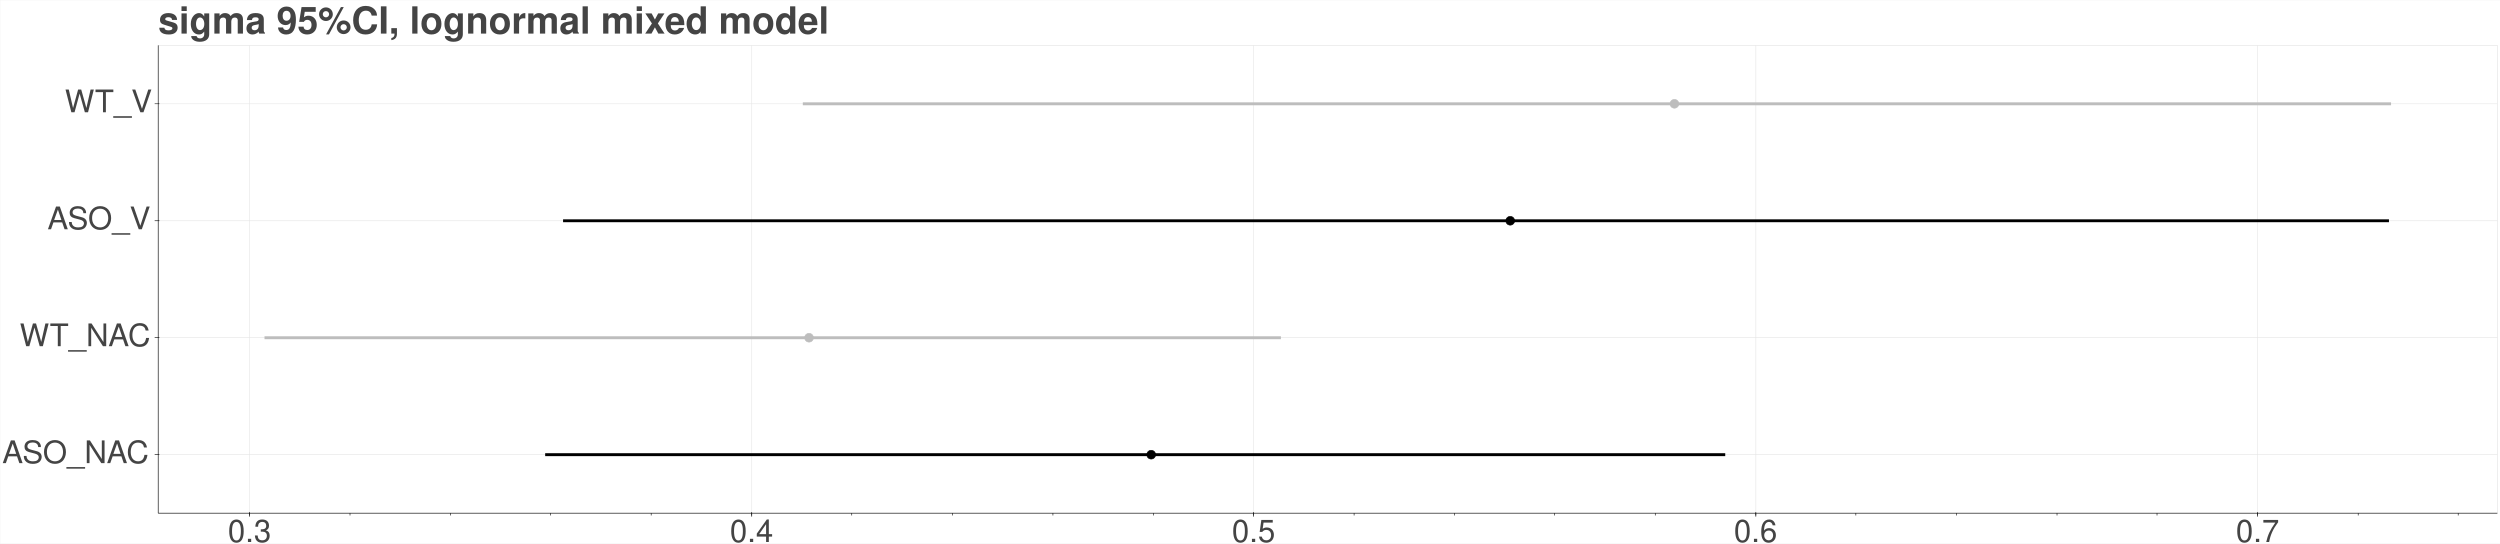
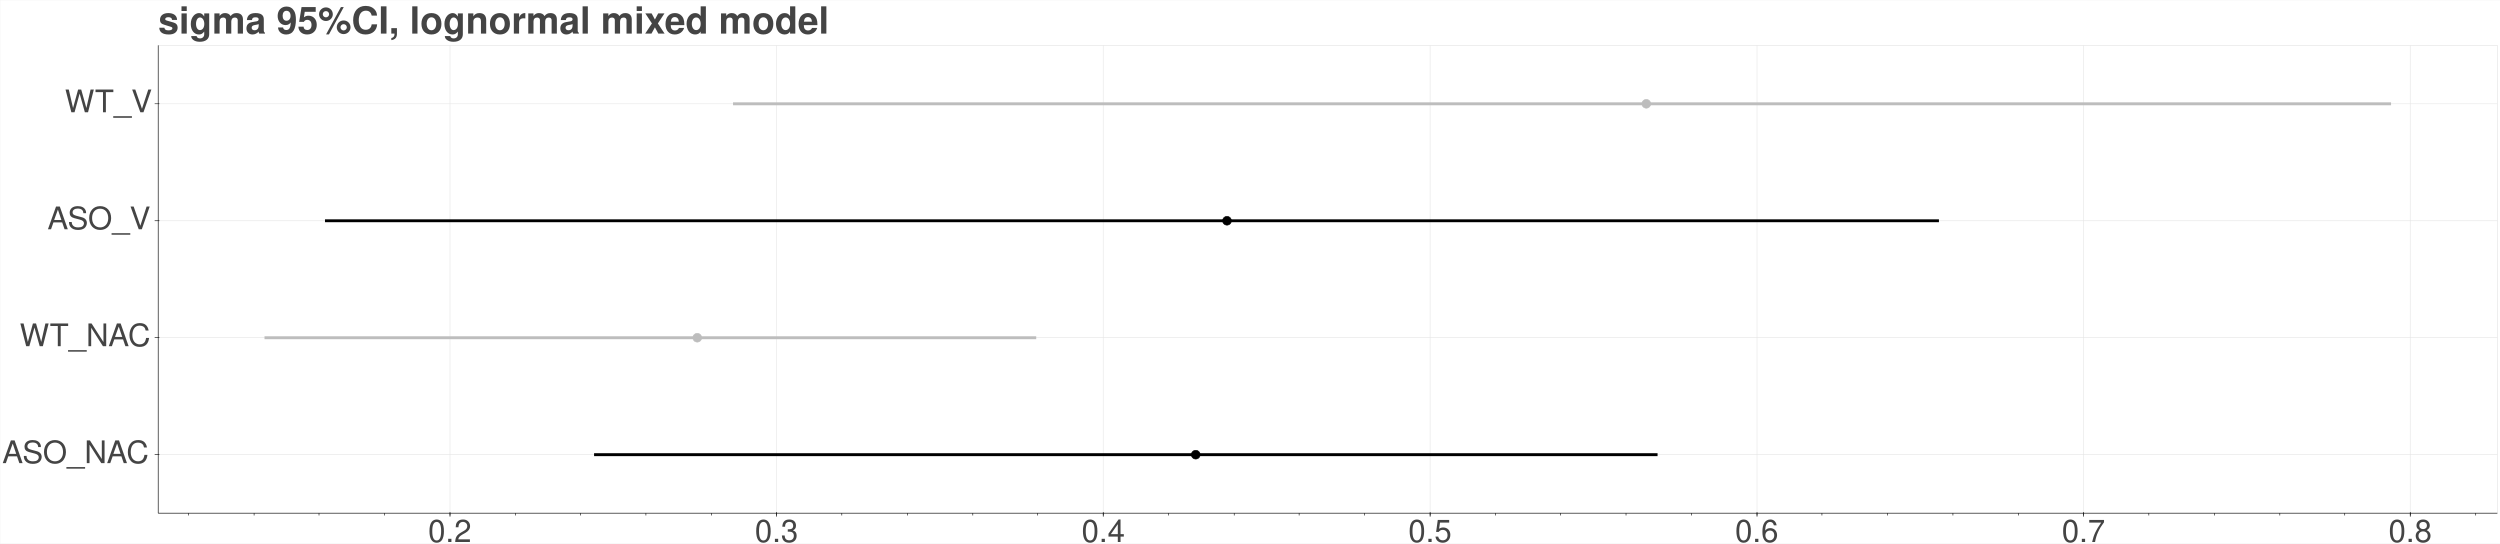
<svg xmlns="http://www.w3.org/2000/svg" version="1.1" width="4275" height="929">
  <defs>
-     <clipPath id="EpFLneLdolDn">
+     <clipPath id="TpaOwNsHmlfd">
      <path fill="none" stroke="none" d="M 0.5 0.5 L 4275.5 0.5 L 4275.5 929.5 L 0.5 929.5 L 0.5 0.5 Z M 270.5 77.5 L 4270.5 77.5 L 4270.5 877.5 L 270.5 877.5 L 270.5 77.5 Z" clip-rule="evenodd" />
    </clipPath>
-     <clipPath id="MRlqbddMsgWT">
+     <clipPath id="iJeGEqUVzdpd">
      <path fill="none" stroke="none" d="M 270.5 77.5 L 4270.5 77.5 L 4270.5 877.5 L 270.5 877.5 L 270.5 77.5 Z" />
    </clipPath>
-     <clipPath id="vMobTINcIGmK">
+     <clipPath id="HTAnRzJAcJpp">
      <path fill="none" stroke="none" d="M 270.5 77.5 L 4270.5 77.5 L 4270.5 877.5 L 270.5 877.5 L 270.5 77.5 Z" />
    </clipPath>
-     <clipPath id="qFkREJTbqsVq">
+     <clipPath id="RhxKeMkPkCAT">
      <path fill="none" stroke="none" d="M 270.5 77.5 L 4270.5 77.5 L 4270.5 877.5 L 270.5 877.5 L 270.5 77.5 Z" />
    </clipPath>
-     <clipPath id="VATDasnSttRT">
+     <clipPath id="aOiBAROHokal">
      <path fill="none" stroke="none" d="M 270.5 77.5 L 4270.5 77.5 L 4270.5 877.5 L 270.5 877.5 L 270.5 77.5 Z" />
    </clipPath>
-     <clipPath id="PsiTylGErGlw">
+     <clipPath id="CZZnZTbQTvvX">
      <path fill="none" stroke="none" d="M 270.5 77.5 L 4270.5 77.5 L 4270.5 877.5 L 270.5 877.5 L 270.5 77.5 Z" />
    </clipPath>
-     <clipPath id="ETcHFNviBDRW">
+     <clipPath id="bOEhCqFvsMOB">
      <path fill="none" stroke="none" d="M 270.5 77.5 L 4270.5 77.5 L 4270.5 877.5 L 270.5 877.5 L 270.5 77.5 Z" />
    </clipPath>
-     <clipPath id="FvLRWiATcOoB">
+     <clipPath id="iOIroygXJPeG">
      <path fill="none" stroke="none" d="M 270.5 77.5 L 4270.5 77.5 L 4270.5 877.5 L 270.5 877.5 L 270.5 77.5 Z" />
    </clipPath>
-     <clipPath id="gkKXNADhBpNU">
+     <clipPath id="RqWgiMTLIgEK">
      <path fill="none" stroke="none" d="M 270.5 77.5 L 4270.5 77.5 L 4270.5 877.5 L 270.5 877.5 L 270.5 77.5 Z" />
    </clipPath>
-     <clipPath id="moTKcFQavxMU">
+     <clipPath id="BkRloVyMGUkX">
      <path fill="none" stroke="none" d="M 270.5 77.5 L 4270.5 77.5 L 4270.5 877.5 L 270.5 877.5 L 270.5 77.5 Z" />
    </clipPath>
-     <clipPath id="KcVXvVsNuurZ">
+     <clipPath id="bZNHUthaxgwH">
      <path fill="none" stroke="none" d="M 270.5 77.5 L 4270.5 77.5 L 4270.5 877.5 L 270.5 877.5 L 270.5 77.5 Z" />
    </clipPath>
-     <clipPath id="OwlgiTWviySA">
+     <clipPath id="AaivacMxcVnW">
      <path fill="none" stroke="none" d="M 270.5 77.5 L 4270.5 77.5 L 4270.5 877.5 L 270.5 877.5 L 270.5 77.5 Z" />
    </clipPath>
  </defs>
-   <path fill="rgb(255,255,255)" stroke="none" paint-order="stroke" d="M 0.5 0.5 L 4275.5 0.5 L 4275.5 929.5 L 0.5 929.5 L 0.5 0.5 Z" fill-opacity="1" clip-path="url(#EpFLneLdolDn)" />
-   <path fill="rgb(255,255,255)" stroke="none" paint-order="stroke" d="M 270.5 77.5 L 4270.5 77.5 L 4270.5 877.5 L 270.5 877.5 L 270.5 77.5 Z" fill-opacity="1" />
-   <path fill="none" stroke="rgb(229,229,229)" paint-order="fill" d="M 270.5 77.5 L 4270.5 77.5 L 4270.5 877.5 L 270.5 877.5 L 270.5 77.5 Z" stroke-opacity="1" stroke-linejoin="bevel" stroke-miterlimit="10" />
-   <path fill="none" stroke="rgb(229,229,229)" paint-order="fill" d="M 426.5 877.5 L 426.5 77.5 M 1285.5 877.5 L 1285.5 77.5 M 2143.5 877.5 L 2143.5 77.5 M 3002.5 877.5 L 3002.5 77.5 M 3860.5 877.5 L 3860.5 77.5" stroke-opacity="1" stroke-linejoin="bevel" stroke-miterlimit="10" clip-path="url(#MRlqbddMsgWT)" />
-   <path fill="none" stroke="rgb(229,229,229)" paint-order="fill" d="M 270.5 777.5 L 4270.5 777.5 M 270.5 577.5 L 4270.5 577.5 M 270.5 377.5 L 4270.5 377.5 M 270.5 177.5 L 4270.5 177.5" stroke-opacity="1" stroke-linejoin="bevel" stroke-miterlimit="10" clip-path="url(#vMobTINcIGmK)" />
-   <path fill="rgb(189,189,189)" stroke="rgb(189,189,189)" paint-order="fill" d="M 2870.791 177.5 A 7.5 7.5 0 0 1 2855.791 177.5 A 7.5 7.5 0 0 1 2870.791 177.5" fill-opacity="1" clip-path="url(#qFkREJTbqsVq)" stroke-opacity="1" stroke-linejoin="bevel" stroke-miterlimit="10" />
-   <path fill="none" stroke="rgb(189,189,189)" paint-order="fill" d="M 1372.83 177.5 L 4088.682 177.5" stroke-opacity="1" stroke-linejoin="bevel" stroke-miterlimit="10" stroke-width="5" clip-path="url(#VATDasnSttRT)" />
-   <path fill="rgb(0,0,0)" stroke="rgb(0,0,0)" paint-order="fill" d="M 2589.994 377.5 A 7.5 7.5 0 0 1 2574.994 377.5 A 7.5 7.5 0 0 1 2589.994 377.5" fill-opacity="1" clip-path="url(#PsiTylGErGlw)" stroke-opacity="1" stroke-linejoin="bevel" stroke-miterlimit="10" />
-   <path fill="none" stroke="rgb(0,0,0)" paint-order="fill" d="M 962.834 377.5 L 4085.118 377.5" stroke-opacity="1" stroke-linejoin="bevel" stroke-miterlimit="10" stroke-width="5" clip-path="url(#ETcHFNviBDRW)" />
-   <path fill="rgb(189,189,189)" stroke="rgb(189,189,189)" paint-order="fill" d="M 1390.96 577.5 A 7.5 7.5 0 0 1 1375.96 577.5 A 7.5 7.5 0 0 1 1390.96 577.5" fill-opacity="1" clip-path="url(#FvLRWiATcOoB)" stroke-opacity="1" stroke-linejoin="bevel" stroke-miterlimit="10" />
-   <path fill="none" stroke="rgb(189,189,189)" paint-order="fill" d="M 452.318 577.5 L 2190.365 577.5" stroke-opacity="1" stroke-linejoin="bevel" stroke-miterlimit="10" stroke-width="5" clip-path="url(#gkKXNADhBpNU)" />
-   <path fill="rgb(0,0,0)" stroke="rgb(0,0,0)" paint-order="fill" d="M 1976.05 777.5 A 7.5 7.5 0 0 1 1961.05 777.5 A 7.5 7.5 0 0 1 1976.05 777.5" fill-opacity="1" clip-path="url(#moTKcFQavxMU)" stroke-opacity="1" stroke-linejoin="bevel" stroke-miterlimit="10" />
-   <path fill="none" stroke="rgb(0,0,0)" paint-order="fill" d="M 932.237 777.5 L 2950.148 777.5" stroke-opacity="1" stroke-linejoin="bevel" stroke-miterlimit="10" stroke-width="5" clip-path="url(#KcVXvVsNuurZ)" />
-   <path fill="none" stroke="rgb(0,0,0)" paint-order="fill" d="M 270.5 877.5 L 4270.5 877.5" stroke-opacity="1" stroke-linejoin="bevel" stroke-miterlimit="10" />
-   <path fill="none" stroke="rgb(0,0,0)" paint-order="fill" d="M 426.5 883.5 L 426.5 875.5 M 1285.5 883.5 L 1285.5 875.5 M 2143.5 883.5 L 2143.5 875.5 M 3002.5 883.5 L 3002.5 875.5 M 3860.5 883.5 L 3860.5 875.5" stroke-opacity="1" stroke-linejoin="bevel" stroke-miterlimit="10" />
-   <path fill="none" stroke="rgb(0,0,0)" paint-order="fill" d="M 426.5 881.5 L 426.5 877.5 M 598.5 881.5 L 598.5 877.5 M 770.5 881.5 L 770.5 877.5 M 941.5 881.5 L 941.5 877.5 M 1113.5 881.5 L 1113.5 877.5 M 1285.5 881.5 L 1285.5 877.5 M 1456.5 881.5 L 1456.5 877.5 M 1628.5 881.5 L 1628.5 877.5 M 1800.5 881.5 L 1800.5 877.5 M 1972.5 881.5 L 1972.5 877.5 M 2143.5 881.5 L 2143.5 877.5 M 2315.5 881.5 L 2315.5 877.5 M 2487.5 881.5 L 2487.5 877.5 M 2658.5 881.5 L 2658.5 877.5 M 2830.5 881.5 L 2830.5 877.5 M 3002.5 881.5 L 3002.5 877.5 M 3173.5 881.5 L 3173.5 877.5 M 3345.5 881.5 L 3345.5 877.5 M 3517.5 881.5 L 3517.5 877.5 M 3688.5 881.5 L 3688.5 877.5 M 3860.5 881.5 L 3860.5 877.5 M 4032.5 881.5 L 4032.5 877.5 M 4203.5 881.5 L 4203.5 877.5" stroke-opacity="1" stroke-linejoin="bevel" stroke-miterlimit="10" />
-   <text fill="rgb(68,68,68)" stroke="none" font-family="helvetica" font-size="40pt" font-style="normal" font-weight="normal" text-decoration="normal" x="389.17" y="926.375" text-anchor="start" dominant-baseline="alphabetic" transform="matrix(1, 0, 0, 1, 0.5, 0.5)" fill-opacity="1">0.3</text>
-   <text fill="none" stroke="rgb(0,0,0)" font-family="helvetica" font-size="40pt" font-style="normal" font-weight="normal" text-decoration="normal" x="389.17" y="926.375" text-anchor="start" dominant-baseline="alphabetic" transform="matrix(1, 0, 0, 1, 0.5, 0.5)" stroke-opacity="0" stroke-linejoin="bevel" stroke-miterlimit="10">0.3</text>
-   <text fill="rgb(68,68,68)" stroke="none" font-family="helvetica" font-size="40pt" font-style="normal" font-weight="normal" text-decoration="normal" x="1247.598" y="926.375" text-anchor="start" dominant-baseline="alphabetic" transform="matrix(1, 0, 0, 1, 0.5, 0.5)" fill-opacity="1">0.4</text>
-   <text fill="none" stroke="rgb(0,0,0)" font-family="helvetica" font-size="40pt" font-style="normal" font-weight="normal" text-decoration="normal" x="1247.598" y="926.375" text-anchor="start" dominant-baseline="alphabetic" transform="matrix(1, 0, 0, 1, 0.5, 0.5)" stroke-opacity="0" stroke-linejoin="bevel" stroke-miterlimit="10">0.4</text>
-   <text fill="rgb(68,68,68)" stroke="none" font-family="helvetica" font-size="40pt" font-style="normal" font-weight="normal" text-decoration="normal" x="2106.026" y="926.375" text-anchor="start" dominant-baseline="alphabetic" transform="matrix(1, 0, 0, 1, 0.5, 0.5)" fill-opacity="1">0.5</text>
-   <text fill="none" stroke="rgb(0,0,0)" font-family="helvetica" font-size="40pt" font-style="normal" font-weight="normal" text-decoration="normal" x="2106.026" y="926.375" text-anchor="start" dominant-baseline="alphabetic" transform="matrix(1, 0, 0, 1, 0.5, 0.5)" stroke-opacity="0" stroke-linejoin="bevel" stroke-miterlimit="10">0.5</text>
-   <text fill="rgb(68,68,68)" stroke="none" font-family="helvetica" font-size="40pt" font-style="normal" font-weight="normal" text-decoration="normal" x="2964.454" y="926.375" text-anchor="start" dominant-baseline="alphabetic" transform="matrix(1, 0, 0, 1, 0.5, 0.5)" fill-opacity="1">0.6</text>
-   <text fill="none" stroke="rgb(0,0,0)" font-family="helvetica" font-size="40pt" font-style="normal" font-weight="normal" text-decoration="normal" x="2964.454" y="926.375" text-anchor="start" dominant-baseline="alphabetic" transform="matrix(1, 0, 0, 1, 0.5, 0.5)" stroke-opacity="0" stroke-linejoin="bevel" stroke-miterlimit="10">0.6</text>
-   <text fill="rgb(68,68,68)" stroke="none" font-family="helvetica" font-size="40pt" font-style="normal" font-weight="normal" text-decoration="normal" x="3822.882" y="926.375" text-anchor="start" dominant-baseline="alphabetic" transform="matrix(1, 0, 0, 1, 0.5, 0.5)" fill-opacity="1">0.7</text>
-   <text fill="none" stroke="rgb(0,0,0)" font-family="helvetica" font-size="40pt" font-style="normal" font-weight="normal" text-decoration="normal" x="3822.882" y="926.375" text-anchor="start" dominant-baseline="alphabetic" transform="matrix(1, 0, 0, 1, 0.5, 0.5)" stroke-opacity="0" stroke-linejoin="bevel" stroke-miterlimit="10">0.7</text>
-   <path fill="none" stroke="rgb(0,0,0)" paint-order="fill" d="M 270.5 877.5 L 270.5 77.5" stroke-opacity="1" stroke-linejoin="bevel" stroke-miterlimit="10" />
-   <path fill="none" stroke="rgb(0,0,0)" paint-order="fill" d="M 264.5 777.5 L 272.5 777.5 M 264.5 577.5 L 272.5 577.5 M 264.5 377.5 L 272.5 377.5 M 264.5 177.5 L 272.5 177.5" stroke-opacity="1" stroke-linejoin="bevel" stroke-miterlimit="10" />
-   <path fill="none" stroke="rgb(0,0,0)" paint-order="fill" d="" stroke-opacity="1" stroke-linejoin="bevel" stroke-miterlimit="10" />
-   <text fill="rgb(68,68,68)" stroke="none" font-family="helvetica" font-size="40pt" font-style="normal" font-weight="normal" text-decoration="normal" x="3.317" y="791.5" text-anchor="start" dominant-baseline="alphabetic" transform="matrix(1, 0, 0, 1, 0.5, 0.5)" fill-opacity="1">ASO_NAC</text>
+   <path fill="#ffffff" stroke="none" paint-order="stroke" d="M 0.5 0.5 L 4275.5 0.5 L 4275.5 929.5 L 0.5 929.5 L 0.5 0.5 Z" clip-path="url(#TpaOwNsHmlfd)" />
+   <path fill="#ffffff" stroke="none" paint-order="stroke" d="M 270.5 77.5 L 4270.5 77.5 L 4270.5 877.5 L 270.5 877.5 L 270.5 77.5 Z" />
+   <path fill="none" stroke="#e5e5e5" paint-order="fill" d="M 270.5 77.5 L 4270.5 77.5 L 4270.5 877.5 L 270.5 877.5 L 270.5 77.5 Z" stroke-linejoin="bevel" stroke-miterlimit="10" />
+   <path fill="none" stroke="#e5e5e5" paint-order="fill" d="M 769.5 877.5 L 769.5 77.5 M 1327.5 877.5 L 1327.5 77.5 M 1886.5 877.5 L 1886.5 77.5 M 2445.5 877.5 L 2445.5 77.5 M 3004.5 877.5 L 3004.5 77.5 M 3562.5 877.5 L 3562.5 77.5 M 4121.5 877.5 L 4121.5 77.5" stroke-linejoin="bevel" stroke-miterlimit="10" clip-path="url(#iJeGEqUVzdpd)" />
+   <path fill="none" stroke="#e5e5e5" paint-order="fill" d="M 270.5 777.5 L 4270.5 777.5 M 270.5 577.5 L 4270.5 577.5 M 270.5 377.5 L 4270.5 377.5 M 270.5 177.5 L 4270.5 177.5" stroke-linejoin="bevel" stroke-miterlimit="10" clip-path="url(#HTAnRzJAcJpp)" />
+   <path fill="rgb(189,189,189)" stroke="rgb(189,189,189)" paint-order="fill" d="M 2822.677 177.5 A 7.5 7.5 0 0 1 2807.677 177.5 A 7.5 7.5 0 0 1 2822.677 177.5" fill-opacity="1" clip-path="url(#RhxKeMkPkCAT)" stroke-opacity="1" stroke-linejoin="bevel" stroke-miterlimit="10" />
+   <path fill="none" stroke="#bdbdbd" paint-order="fill" d="M 1253.469 177.5 L 4088.682 177.5" stroke-linejoin="bevel" stroke-miterlimit="10" stroke-width="5" clip-path="url(#aOiBAROHokal)" />
+   <path fill="rgb(0,0,0)" stroke="rgb(0,0,0)" paint-order="fill" d="M 2105.666 377.5 A 7.5 7.5 0 0 1 2090.666 377.5 A 7.5 7.5 0 0 1 2105.666 377.5" fill-opacity="1" clip-path="url(#CZZnZTbQTvvX)" stroke-opacity="1" stroke-linejoin="bevel" stroke-miterlimit="10" />
+   <path fill="none" stroke="#000000" paint-order="fill" d="M 555.724 377.5 L 3315.573 377.5" stroke-linejoin="bevel" stroke-miterlimit="10" stroke-width="5" clip-path="url(#bOEhCqFvsMOB)" />
+   <path fill="rgb(189,189,189)" stroke="rgb(189,189,189)" paint-order="fill" d="M 1199.828 577.5 A 7.5 7.5 0 0 1 1184.828 577.5 A 7.5 7.5 0 0 1 1199.828 577.5" fill-opacity="1" clip-path="url(#iOIroygXJPeG)" stroke-opacity="1" stroke-linejoin="bevel" stroke-miterlimit="10" />
+   <path fill="none" stroke="#bdbdbd" paint-order="fill" d="M 452.318 577.5 L 1771.926 577.5" stroke-linejoin="bevel" stroke-miterlimit="10" stroke-width="5" clip-path="url(#RqWgiMTLIgEK)" />
+   <path fill="rgb(0,0,0)" stroke="rgb(0,0,0)" paint-order="fill" d="M 2052.209 777.5 A 7.5 7.5 0 0 1 2037.209 777.5 A 7.5 7.5 0 0 1 2052.209 777.5" fill-opacity="1" clip-path="url(#BkRloVyMGUkX)" stroke-opacity="1" stroke-linejoin="bevel" stroke-miterlimit="10" />
+   <path fill="none" stroke="#000000" paint-order="fill" d="M 1015.868 777.5 L 2834.432 777.5" stroke-linejoin="bevel" stroke-miterlimit="10" stroke-width="5" clip-path="url(#bZNHUthaxgwH)" />
+   <path fill="none" stroke="black" paint-order="fill" d="M 270.5 877.5 L 4270.5 877.5" stroke-linejoin="bevel" stroke-miterlimit="10" />
+   <path fill="none" stroke="black" paint-order="fill" d="M 769.5 883.5 L 769.5 875.5 M 1327.5 883.5 L 1327.5 875.5 M 1886.5 883.5 L 1886.5 875.5 M 2445.5 883.5 L 2445.5 875.5 M 3004.5 883.5 L 3004.5 875.5 M 3562.5 883.5 L 3562.5 875.5 M 4121.5 883.5 L 4121.5 875.5" stroke-linejoin="bevel" stroke-miterlimit="10" />
+   <path fill="none" stroke="black" paint-order="fill" d="M 657.5 881.5 L 657.5 877.5 M 545.5 881.5 L 545.5 877.5 M 434.5 881.5 L 434.5 877.5 M 322.5 881.5 L 322.5 877.5 M 769.5 881.5 L 769.5 877.5 M 881.5 881.5 L 881.5 877.5 M 992.5 881.5 L 992.5 877.5 M 1104.5 881.5 L 1104.5 877.5 M 1216.5 881.5 L 1216.5 877.5 M 1327.5 881.5 L 1327.5 877.5 M 1439.5 881.5 L 1439.5 877.5 M 1551.5 881.5 L 1551.5 877.5 M 1663.5 881.5 L 1663.5 877.5 M 1774.5 881.5 L 1774.5 877.5 M 1886.5 881.5 L 1886.5 877.5 M 1998.5 881.5 L 1998.5 877.5 M 2110.5 881.5 L 2110.5 877.5 M 2221.5 881.5 L 2221.5 877.5 M 2333.5 881.5 L 2333.5 877.5 M 2445.5 881.5 L 2445.5 877.5 M 2557.5 881.5 L 2557.5 877.5 M 2668.5 881.5 L 2668.5 877.5 M 2780.5 881.5 L 2780.5 877.5 M 2892.5 881.5 L 2892.5 877.5 M 3004.5 881.5 L 3004.5 877.5 M 3115.5 881.5 L 3115.5 877.5 M 3227.5 881.5 L 3227.5 877.5 M 3339.5 881.5 L 3339.5 877.5 M 3451.5 881.5 L 3451.5 877.5 M 3562.5 881.5 L 3562.5 877.5 M 3674.5 881.5 L 3674.5 877.5 M 3786.5 881.5 L 3786.5 877.5 M 3898.5 881.5 L 3898.5 877.5 M 4009.5 881.5 L 4009.5 877.5 M 4121.5 881.5 L 4121.5 877.5 M 4233.5 881.5 L 4233.5 877.5" stroke-linejoin="bevel" stroke-miterlimit="10" />
+   <text fill="#444444" stroke="none" font-family="helvetica" font-size="40pt" font-style="normal" font-weight="normal" text-decoration="normal" x="731.589" y="926.375" text-anchor="start" dominant-baseline="alphabetic" transform="matrix(1, 0, 0, 1, 0.5, 0.5)">0.2</text>
+   <text fill="none" stroke="rgb(0,0,0)" font-family="helvetica" font-size="40pt" font-style="normal" font-weight="normal" text-decoration="normal" x="731.589" y="926.375" text-anchor="start" dominant-baseline="alphabetic" transform="matrix(1, 0, 0, 1, 0.5, 0.5)" stroke-opacity="0" stroke-linejoin="bevel" stroke-miterlimit="10">0.2</text>
+   <text fill="#444444" stroke="none" font-family="helvetica" font-size="40pt" font-style="normal" font-weight="normal" text-decoration="normal" x="1290.305" y="926.375" text-anchor="start" dominant-baseline="alphabetic" transform="matrix(1, 0, 0, 1, 0.5, 0.5)">0.3</text>
+   <text fill="none" stroke="rgb(0,0,0)" font-family="helvetica" font-size="40pt" font-style="normal" font-weight="normal" text-decoration="normal" x="1290.305" y="926.375" text-anchor="start" dominant-baseline="alphabetic" transform="matrix(1, 0, 0, 1, 0.5, 0.5)" stroke-opacity="0" stroke-linejoin="bevel" stroke-miterlimit="10">0.3</text>
+   <text fill="#444444" stroke="none" font-family="helvetica" font-size="40pt" font-style="normal" font-weight="normal" text-decoration="normal" x="1849.021" y="926.375" text-anchor="start" dominant-baseline="alphabetic" transform="matrix(1, 0, 0, 1, 0.5, 0.5)">0.4</text>
+   <text fill="none" stroke="rgb(0,0,0)" font-family="helvetica" font-size="40pt" font-style="normal" font-weight="normal" text-decoration="normal" x="1849.021" y="926.375" text-anchor="start" dominant-baseline="alphabetic" transform="matrix(1, 0, 0, 1, 0.5, 0.5)" stroke-opacity="0" stroke-linejoin="bevel" stroke-miterlimit="10">0.4</text>
+   <text fill="#444444" stroke="none" font-family="helvetica" font-size="40pt" font-style="normal" font-weight="normal" text-decoration="normal" x="2407.736" y="926.375" text-anchor="start" dominant-baseline="alphabetic" transform="matrix(1, 0, 0, 1, 0.5, 0.5)">0.5</text>
+   <text fill="none" stroke="rgb(0,0,0)" font-family="helvetica" font-size="40pt" font-style="normal" font-weight="normal" text-decoration="normal" x="2407.736" y="926.375" text-anchor="start" dominant-baseline="alphabetic" transform="matrix(1, 0, 0, 1, 0.5, 0.5)" stroke-opacity="0" stroke-linejoin="bevel" stroke-miterlimit="10">0.5</text>
+   <text fill="#444444" stroke="none" font-family="helvetica" font-size="40pt" font-style="normal" font-weight="normal" text-decoration="normal" x="2966.452" y="926.375" text-anchor="start" dominant-baseline="alphabetic" transform="matrix(1, 0, 0, 1, 0.5, 0.5)">0.6</text>
+   <text fill="none" stroke="rgb(0,0,0)" font-family="helvetica" font-size="40pt" font-style="normal" font-weight="normal" text-decoration="normal" x="2966.452" y="926.375" text-anchor="start" dominant-baseline="alphabetic" transform="matrix(1, 0, 0, 1, 0.5, 0.5)" stroke-opacity="0" stroke-linejoin="bevel" stroke-miterlimit="10">0.6</text>
+   <text fill="#444444" stroke="none" font-family="helvetica" font-size="40pt" font-style="normal" font-weight="normal" text-decoration="normal" x="3525.168" y="926.375" text-anchor="start" dominant-baseline="alphabetic" transform="matrix(1, 0, 0, 1, 0.5, 0.5)">0.7</text>
+   <text fill="none" stroke="rgb(0,0,0)" font-family="helvetica" font-size="40pt" font-style="normal" font-weight="normal" text-decoration="normal" x="3525.168" y="926.375" text-anchor="start" dominant-baseline="alphabetic" transform="matrix(1, 0, 0, 1, 0.5, 0.5)" stroke-opacity="0" stroke-linejoin="bevel" stroke-miterlimit="10">0.7</text>
+   <text fill="#444444" stroke="none" font-family="helvetica" font-size="40pt" font-style="normal" font-weight="normal" text-decoration="normal" x="4083.884" y="926.375" text-anchor="start" dominant-baseline="alphabetic" transform="matrix(1, 0, 0, 1, 0.5, 0.5)">0.8</text>
+   <text fill="none" stroke="rgb(0,0,0)" font-family="helvetica" font-size="40pt" font-style="normal" font-weight="normal" text-decoration="normal" x="4083.884" y="926.375" text-anchor="start" dominant-baseline="alphabetic" transform="matrix(1, 0, 0, 1, 0.5, 0.5)" stroke-opacity="0" stroke-linejoin="bevel" stroke-miterlimit="10">0.8</text>
+   <path fill="none" stroke="black" paint-order="fill" d="M 270.5 877.5 L 270.5 77.5" stroke-linejoin="bevel" stroke-miterlimit="10" />
+   <path fill="none" stroke="black" paint-order="fill" d="M 264.5 777.5 L 272.5 777.5 M 264.5 577.5 L 272.5 577.5 M 264.5 377.5 L 272.5 377.5 M 264.5 177.5 L 272.5 177.5" stroke-linejoin="bevel" stroke-miterlimit="10" />
+   <path fill="none" stroke="black" paint-order="fill" d="" stroke-linejoin="bevel" stroke-miterlimit="10" />
+   <text fill="#444444" stroke="none" font-family="helvetica" font-size="40pt" font-style="normal" font-weight="normal" text-decoration="normal" x="3.317" y="791.5" text-anchor="start" dominant-baseline="alphabetic" transform="matrix(1, 0, 0, 1, 0.5, 0.5)">ASO_NAC</text>
  <text fill="none" stroke="rgb(0,0,0)" font-family="helvetica" font-size="40pt" font-style="normal" font-weight="normal" text-decoration="normal" x="3.317" y="791.5" text-anchor="start" dominant-baseline="alphabetic" transform="matrix(1, 0, 0, 1, 0.5, 0.5)" stroke-opacity="0" stroke-linejoin="bevel" stroke-miterlimit="10">ASO_NAC</text>
-   <text fill="rgb(68,68,68)" stroke="none" font-family="helvetica" font-size="40pt" font-style="normal" font-weight="normal" text-decoration="normal" x="33.117" y="591.5" text-anchor="start" dominant-baseline="alphabetic" transform="matrix(1, 0, 0, 1, 0.5, 0.5)" fill-opacity="1">WT_NAC</text>
+   <text fill="#444444" stroke="none" font-family="helvetica" font-size="40pt" font-style="normal" font-weight="normal" text-decoration="normal" x="33.117" y="591.5" text-anchor="start" dominant-baseline="alphabetic" transform="matrix(1, 0, 0, 1, 0.5, 0.5)">WT_NAC</text>
  <text fill="none" stroke="rgb(0,0,0)" font-family="helvetica" font-size="40pt" font-style="normal" font-weight="normal" text-decoration="normal" x="33.117" y="591.5" text-anchor="start" dominant-baseline="alphabetic" transform="matrix(1, 0, 0, 1, 0.5, 0.5)" stroke-opacity="0" stroke-linejoin="bevel" stroke-miterlimit="10">WT_NAC</text>
-   <text fill="rgb(68,68,68)" stroke="none" font-family="helvetica" font-size="40pt" font-style="normal" font-weight="normal" text-decoration="normal" x="80.583" y="391.5" text-anchor="start" dominant-baseline="alphabetic" transform="matrix(1, 0, 0, 1, 0.5, 0.5)" fill-opacity="1">ASO_V</text>
+   <text fill="#444444" stroke="none" font-family="helvetica" font-size="40pt" font-style="normal" font-weight="normal" text-decoration="normal" x="80.583" y="391.5" text-anchor="start" dominant-baseline="alphabetic" transform="matrix(1, 0, 0, 1, 0.5, 0.5)">ASO_V</text>
  <text fill="none" stroke="rgb(0,0,0)" font-family="helvetica" font-size="40pt" font-style="normal" font-weight="normal" text-decoration="normal" x="80.583" y="391.5" text-anchor="start" dominant-baseline="alphabetic" transform="matrix(1, 0, 0, 1, 0.5, 0.5)" stroke-opacity="0" stroke-linejoin="bevel" stroke-miterlimit="10">ASO_V</text>
-   <text fill="rgb(68,68,68)" stroke="none" font-family="helvetica" font-size="40pt" font-style="normal" font-weight="normal" text-decoration="normal" x="110.383" y="191.5" text-anchor="start" dominant-baseline="alphabetic" transform="matrix(1, 0, 0, 1, 0.5, 0.5)" fill-opacity="1">WT_V</text>
+   <text fill="#444444" stroke="none" font-family="helvetica" font-size="40pt" font-style="normal" font-weight="normal" text-decoration="normal" x="110.383" y="191.5" text-anchor="start" dominant-baseline="alphabetic" transform="matrix(1, 0, 0, 1, 0.5, 0.5)">WT_V</text>
  <text fill="none" stroke="rgb(0,0,0)" font-family="helvetica" font-size="40pt" font-style="normal" font-weight="normal" text-decoration="normal" x="110.383" y="191.5" text-anchor="start" dominant-baseline="alphabetic" transform="matrix(1, 0, 0, 1, 0.5, 0.5)" stroke-opacity="0" stroke-linejoin="bevel" stroke-miterlimit="10">WT_V</text>
-   <text fill="rgb(68,68,68)" stroke="none" font-family="helvetica" font-size="48pt" font-style="normal" font-weight="bold" text-decoration="normal" x="0" y="50" text-anchor="start" dominant-baseline="alphabetic" transform="matrix(1, 0, 0, 1, 270.5, 7.5)" fill-opacity="1">sigma 95%CI, lognormal mixed model</text>
+   <text fill="#444444" stroke="none" font-family="helvetica" font-size="48pt" font-style="normal" font-weight="bold" text-decoration="normal" x="0" y="50" text-anchor="start" dominant-baseline="alphabetic" transform="matrix(1, 0, 0, 1, 270.5, 7.5)">sigma 95%CI, lognormal mixed model</text>
  <text fill="none" stroke="rgb(0,0,0)" font-family="helvetica" font-size="48pt" font-style="normal" font-weight="bold" text-decoration="normal" x="0" y="50" text-anchor="start" dominant-baseline="alphabetic" transform="matrix(1, 0, 0, 1, 270.5, 7.5)" stroke-opacity="0" stroke-miterlimit="10" stroke-dasharray="">sigma 95%CI, lognormal mixed model</text>
</svg>
